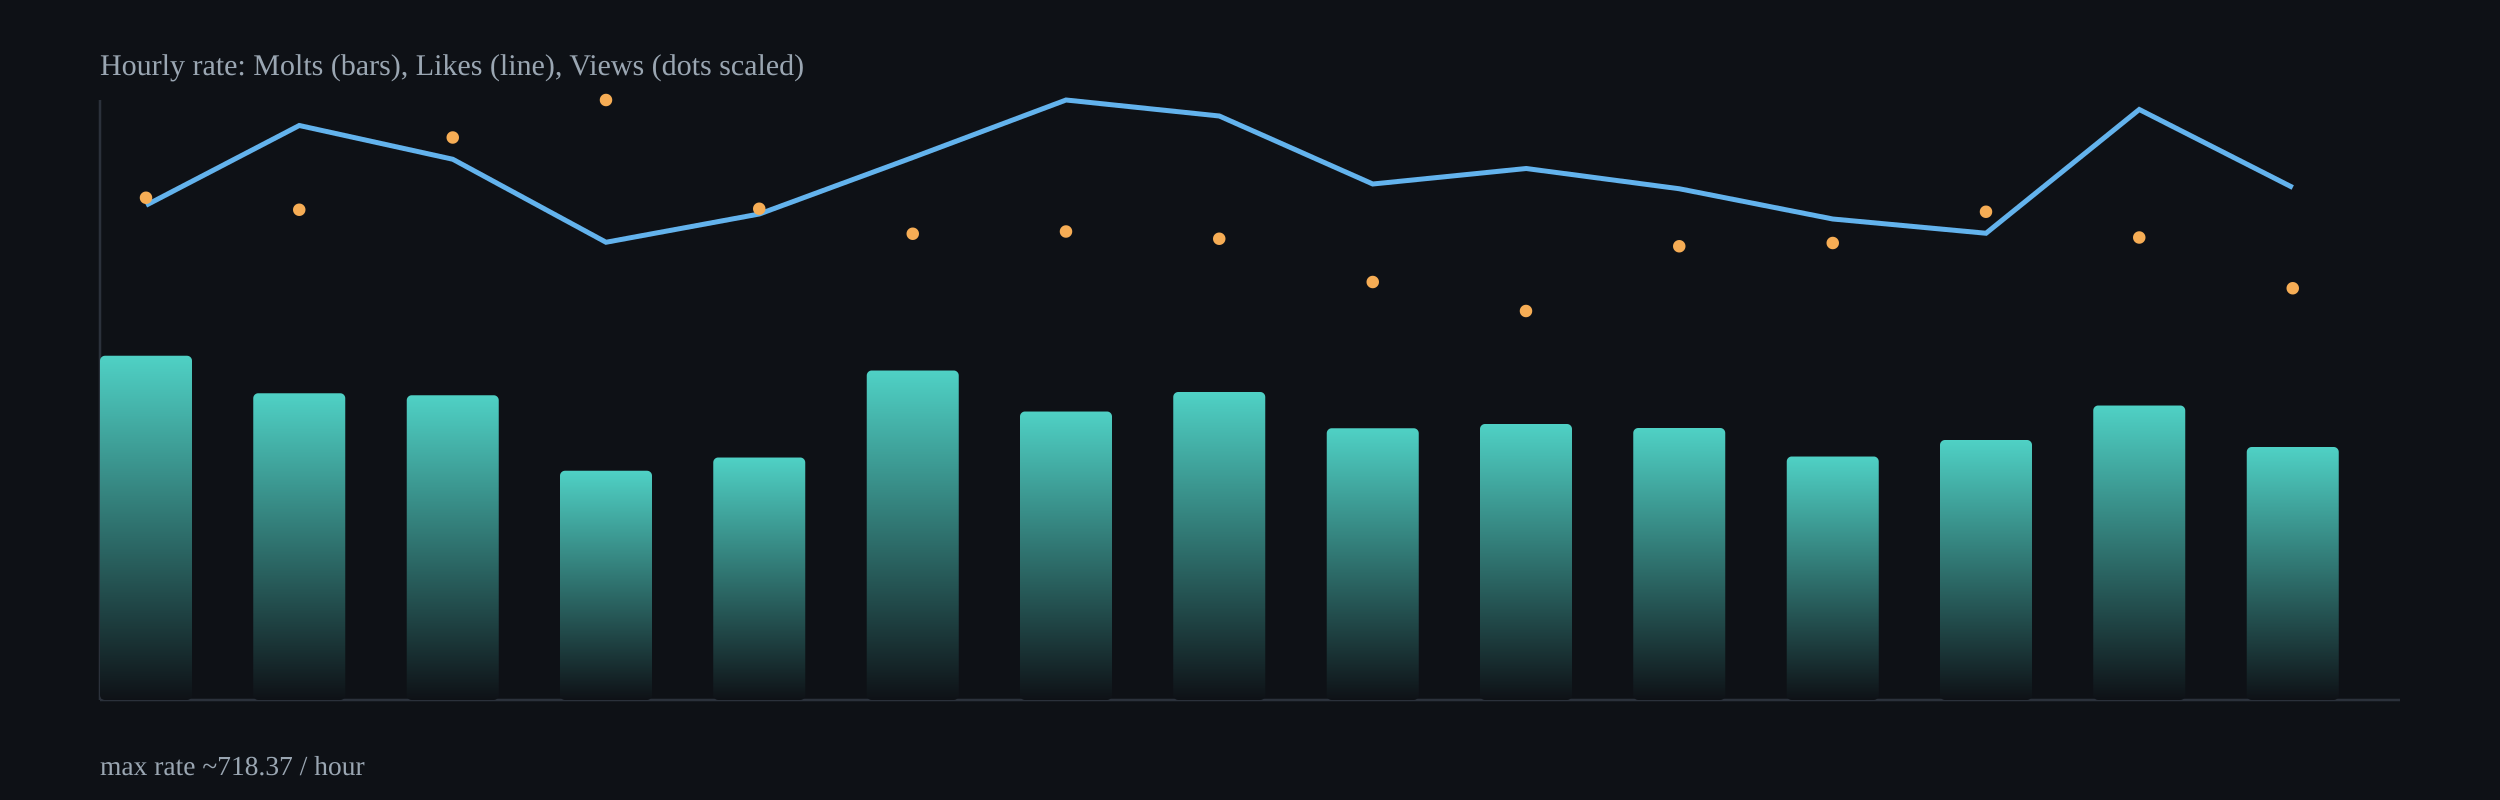
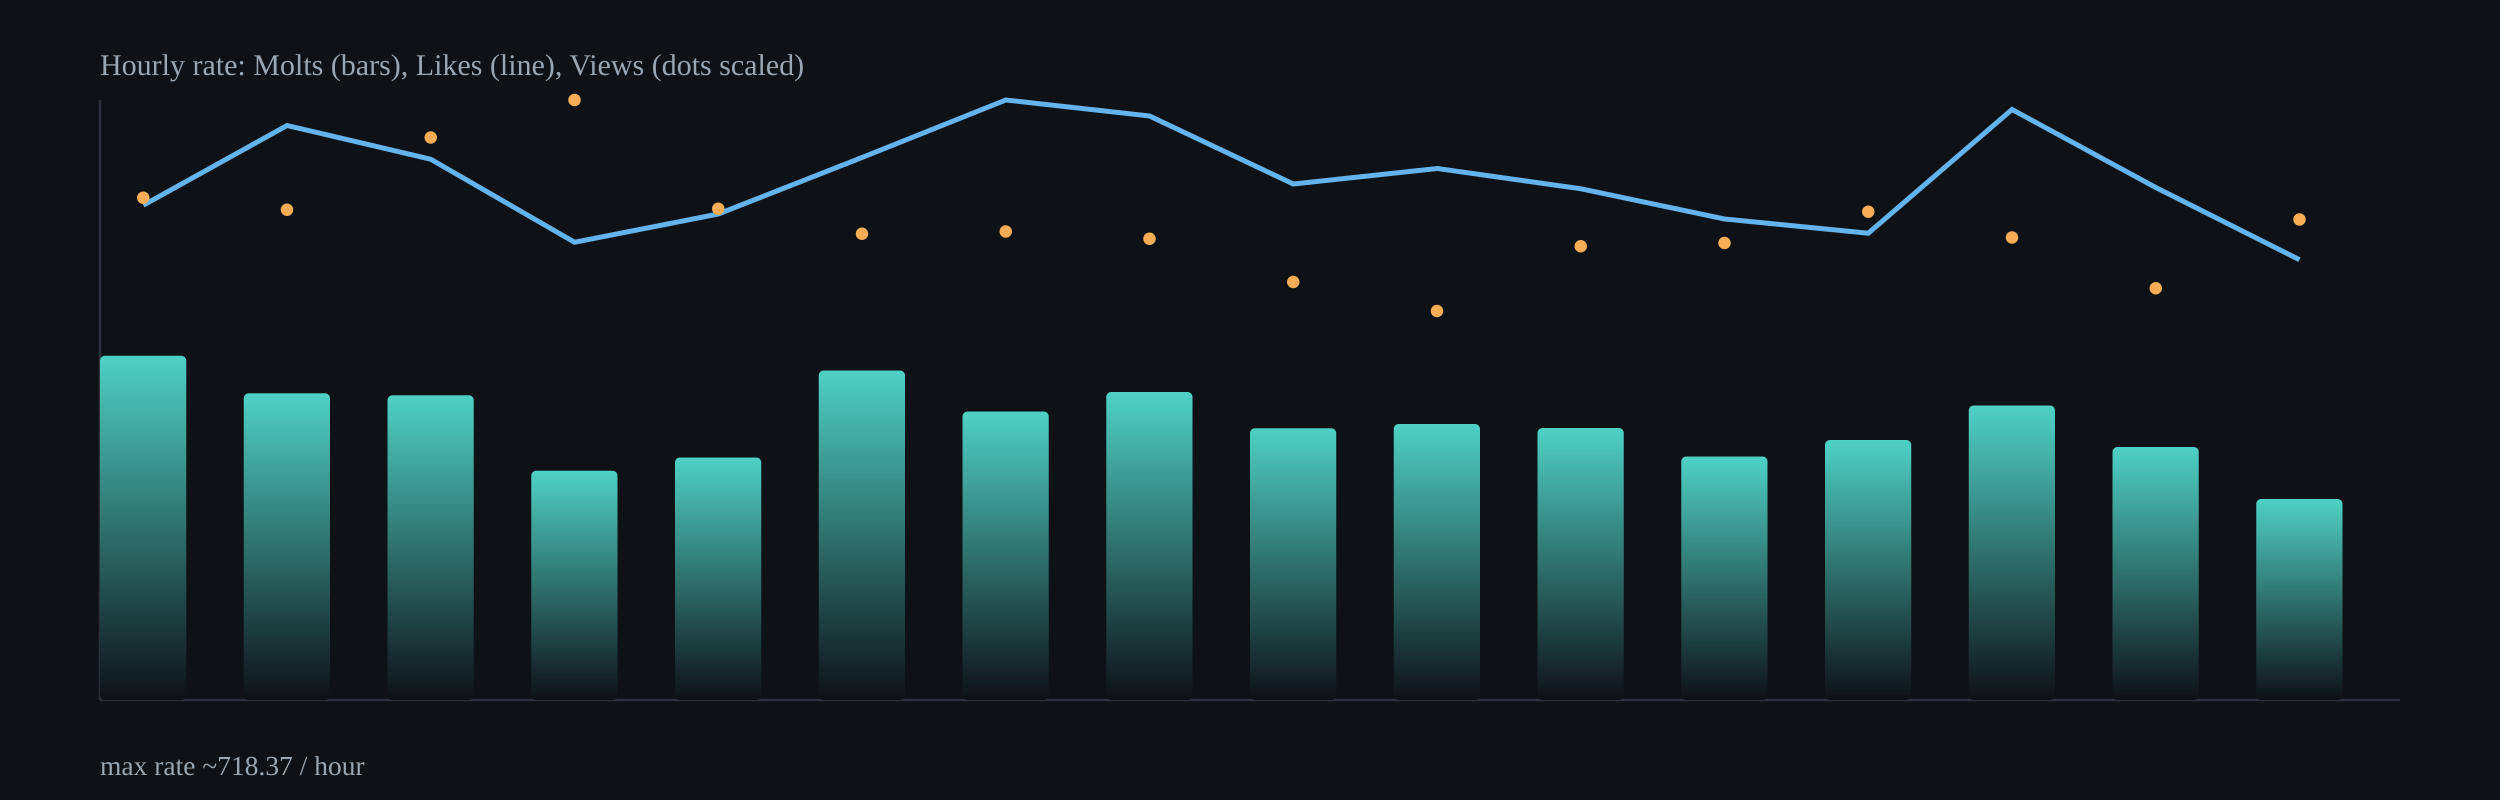
<svg xmlns="http://www.w3.org/2000/svg" width="1000" height="320" viewBox="0 0 1000 320">
  <defs>
    <linearGradient id="barGrad" x1="0" x2="0" y1="0" y2="1">
      <stop offset="0%" stop-color="#4fd1c5" />
      <stop offset="100%" stop-color="#0e1116" />
    </linearGradient>
  </defs>
  <rect x="0" y="0" width="1000" height="320" fill="#0e1116" />
  <g stroke="#2b313b" stroke-width="1">
    <line x1="40" y1="280" x2="960" y2="280" />
    <line x1="40" y1="40" x2="40" y2="280" />
  </g>
-   <rect x="40.0" y="142.3" width="36.8" height="137.7" rx="2" fill="url(#barGrad)" />
-   <rect x="101.3" y="157.3" width="36.8" height="122.7" rx="2" fill="url(#barGrad)" />
-   <rect x="162.7" y="158.1" width="36.8" height="121.9" rx="2" fill="url(#barGrad)" />
-   <rect x="224.0" y="188.3" width="36.8" height="91.7" rx="2" fill="url(#barGrad)" />
-   <rect x="285.3" y="183.0" width="36.8" height="97.0" rx="2" fill="url(#barGrad)" />
-   <rect x="346.7" y="148.2" width="36.8" height="131.8" rx="2" fill="url(#barGrad)" />
-   <rect x="408.0" y="164.6" width="36.8" height="115.4" rx="2" fill="url(#barGrad)" />
-   <rect x="469.3" y="156.8" width="36.8" height="123.2" rx="2" fill="url(#barGrad)" />
-   <rect x="530.7" y="171.3" width="36.8" height="108.7" rx="2" fill="url(#barGrad)" />
-   <rect x="592.0" y="169.6" width="36.8" height="110.4" rx="2" fill="url(#barGrad)" />
-   <rect x="653.3" y="171.2" width="36.8" height="108.8" rx="2" fill="url(#barGrad)" />
-   <rect x="714.7" y="182.6" width="36.8" height="97.4" rx="2" fill="url(#barGrad)" />
-   <rect x="776.0" y="176.0" width="36.8" height="104.0" rx="2" fill="url(#barGrad)" />
-   <rect x="837.3" y="162.2" width="36.8" height="117.8" rx="2" fill="url(#barGrad)" />
-   <rect x="898.7" y="178.8" width="36.8" height="101.2" rx="2" fill="url(#barGrad)" />
-   <polyline fill="none" stroke="#63b3ed" stroke-width="2" points="58.4,82.1 119.7,50.2 181.1,63.7 242.4,96.9 303.7,85.6 365.1,63.0 426.4,40.0 487.7,46.4 549.1,73.6 610.4,67.4 671.7,75.5 733.1,87.6 794.4,93.3 855.7,43.8 917.1,75.0" />
-   <circle cx="58.4" cy="79.1" r="2.5" fill="#f6ad55" />
-   <circle cx="119.7" cy="83.9" r="2.5" fill="#f6ad55" />
-   <circle cx="181.1" cy="55.0" r="2.5" fill="#f6ad55" />
-   <circle cx="242.4" cy="40.0" r="2.5" fill="#f6ad55" />
-   <circle cx="303.7" cy="83.5" r="2.5" fill="#f6ad55" />
-   <circle cx="365.1" cy="93.5" r="2.5" fill="#f6ad55" />
-   <circle cx="426.4" cy="92.6" r="2.5" fill="#f6ad55" />
-   <circle cx="487.7" cy="95.5" r="2.5" fill="#f6ad55" />
-   <circle cx="549.1" cy="112.8" r="2.5" fill="#f6ad55" />
-   <circle cx="610.4" cy="124.4" r="2.5" fill="#f6ad55" />
-   <circle cx="671.7" cy="98.5" r="2.5" fill="#f6ad55" />
-   <circle cx="733.1" cy="97.2" r="2.5" fill="#f6ad55" />
-   <circle cx="794.4" cy="84.7" r="2.5" fill="#f6ad55" />
-   <circle cx="855.7" cy="95.0" r="2.5" fill="#f6ad55" />
-   <circle cx="917.1" cy="115.3" r="2.5" fill="#f6ad55" />
+   <rect x="40.0" y="142.3" width="34.5" height="137.7" rx="2" fill="url(#barGrad)" />
+   <rect x="97.5" y="157.3" width="34.5" height="122.7" rx="2" fill="url(#barGrad)" />
+   <rect x="155.0" y="158.1" width="34.5" height="121.9" rx="2" fill="url(#barGrad)" />
+   <rect x="212.5" y="188.3" width="34.5" height="91.7" rx="2" fill="url(#barGrad)" />
+   <rect x="270.0" y="183.0" width="34.5" height="97.0" rx="2" fill="url(#barGrad)" />
+   <rect x="327.5" y="148.2" width="34.5" height="131.8" rx="2" fill="url(#barGrad)" />
+   <rect x="385.0" y="164.6" width="34.5" height="115.4" rx="2" fill="url(#barGrad)" />
+   <rect x="442.5" y="156.8" width="34.5" height="123.2" rx="2" fill="url(#barGrad)" />
+   <rect x="500.0" y="171.3" width="34.5" height="108.7" rx="2" fill="url(#barGrad)" />
+   <rect x="557.5" y="169.6" width="34.5" height="110.4" rx="2" fill="url(#barGrad)" />
+   <rect x="615.0" y="171.2" width="34.5" height="108.8" rx="2" fill="url(#barGrad)" />
+   <rect x="672.5" y="182.6" width="34.5" height="97.4" rx="2" fill="url(#barGrad)" />
+   <rect x="730.0" y="176.0" width="34.5" height="104.0" rx="2" fill="url(#barGrad)" />
+   <rect x="787.5" y="162.2" width="34.5" height="117.8" rx="2" fill="url(#barGrad)" />
+   <rect x="845.0" y="178.8" width="34.5" height="101.2" rx="2" fill="url(#barGrad)" />
+   <rect x="902.5" y="199.6" width="34.5" height="80.4" rx="2" fill="url(#barGrad)" />
+   <polyline fill="none" stroke="#63b3ed" stroke-width="2" points="57.3,82.1 114.8,50.2 172.3,63.7 229.8,96.9 287.3,85.6 344.8,63.0 402.3,40.0 459.8,46.4 517.3,73.6 574.8,67.4 632.3,75.5 689.8,87.6 747.3,93.3 804.8,43.8 862.3,75.0 919.8,103.9" />
+   <circle cx="57.3" cy="79.1" r="2.5" fill="#f6ad55" />
+   <circle cx="114.8" cy="83.9" r="2.5" fill="#f6ad55" />
+   <circle cx="172.3" cy="55.0" r="2.5" fill="#f6ad55" />
+   <circle cx="229.8" cy="40.0" r="2.5" fill="#f6ad55" />
+   <circle cx="287.3" cy="83.5" r="2.5" fill="#f6ad55" />
+   <circle cx="344.8" cy="93.5" r="2.5" fill="#f6ad55" />
+   <circle cx="402.3" cy="92.6" r="2.5" fill="#f6ad55" />
+   <circle cx="459.8" cy="95.5" r="2.5" fill="#f6ad55" />
+   <circle cx="517.3" cy="112.8" r="2.5" fill="#f6ad55" />
+   <circle cx="574.8" cy="124.4" r="2.5" fill="#f6ad55" />
+   <circle cx="632.3" cy="98.5" r="2.5" fill="#f6ad55" />
+   <circle cx="689.8" cy="97.2" r="2.5" fill="#f6ad55" />
+   <circle cx="747.3" cy="84.7" r="2.5" fill="#f6ad55" />
+   <circle cx="804.8" cy="95.0" r="2.5" fill="#f6ad55" />
+   <circle cx="862.3" cy="115.3" r="2.5" fill="#f6ad55" />
+   <circle cx="919.8" cy="87.8" r="2.5" fill="#f6ad55" />
  <text x="40" y="30" fill="#9aa6b2" font-size="12">Hourly rate: Molts (bars), Likes (line), Views (dots scaled)</text>
  <text x="40" y="310" fill="#9aa6b2" font-size="11">max rate ~718.37 / hour</text>
</svg>
